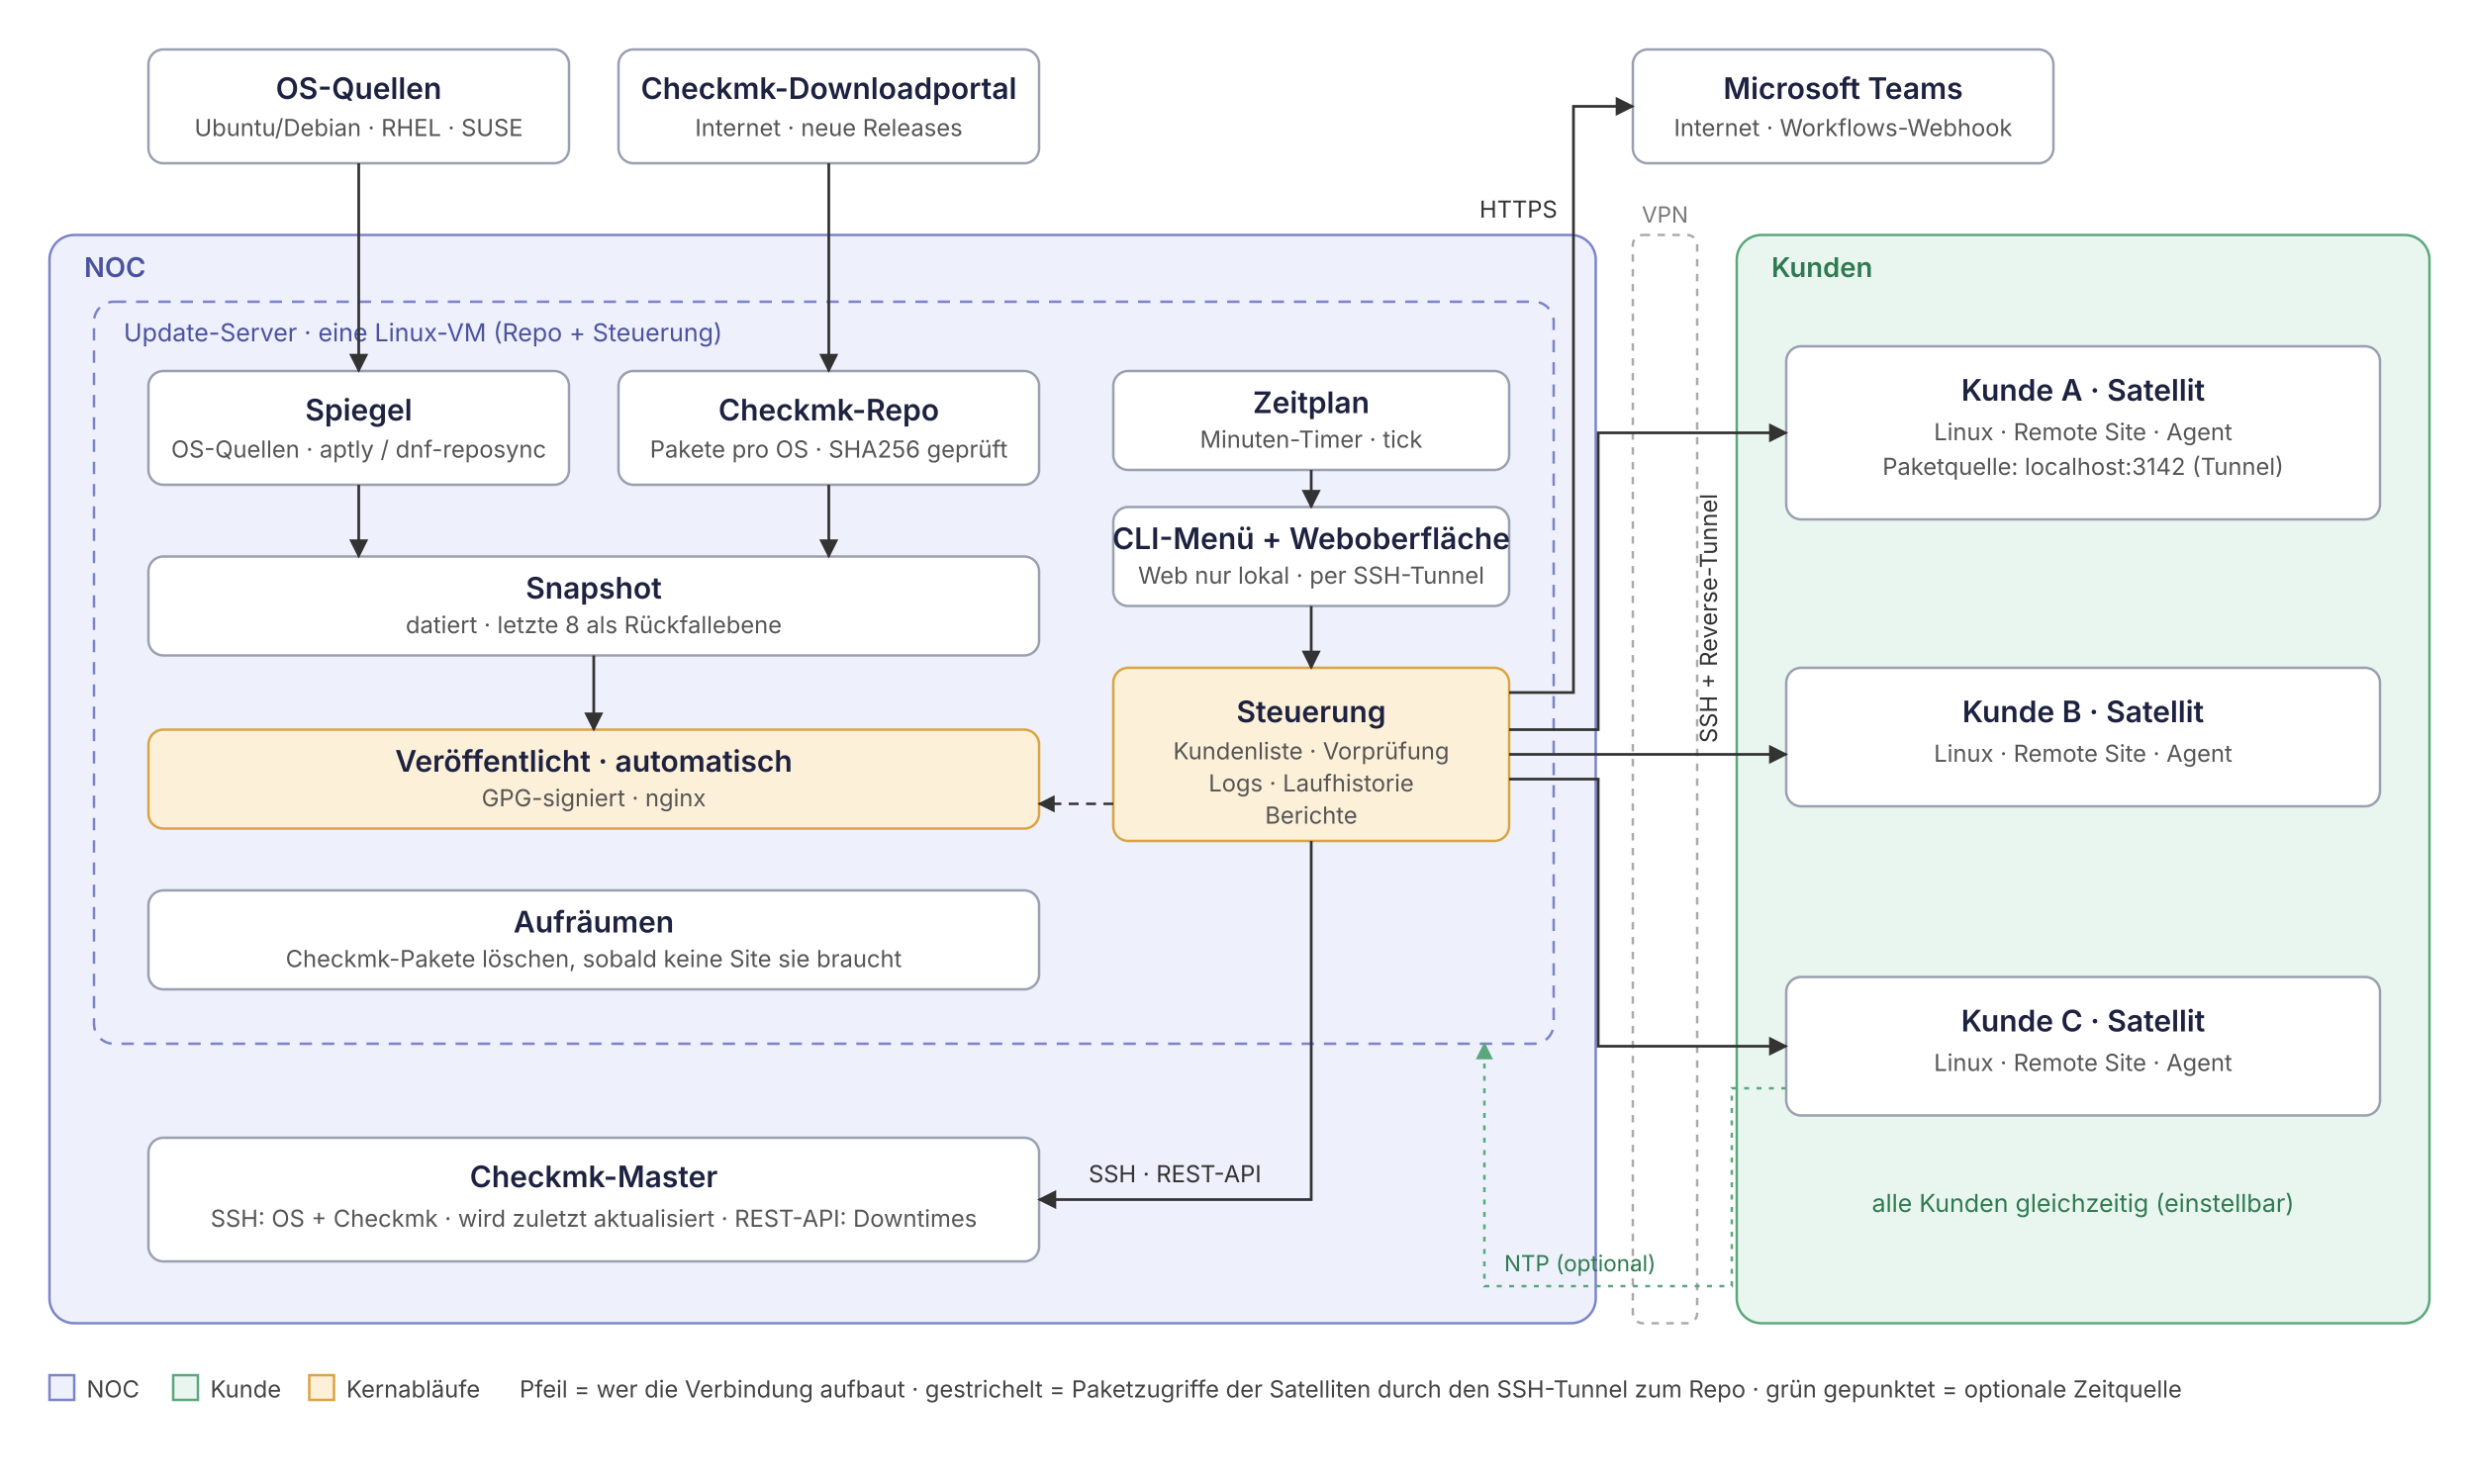
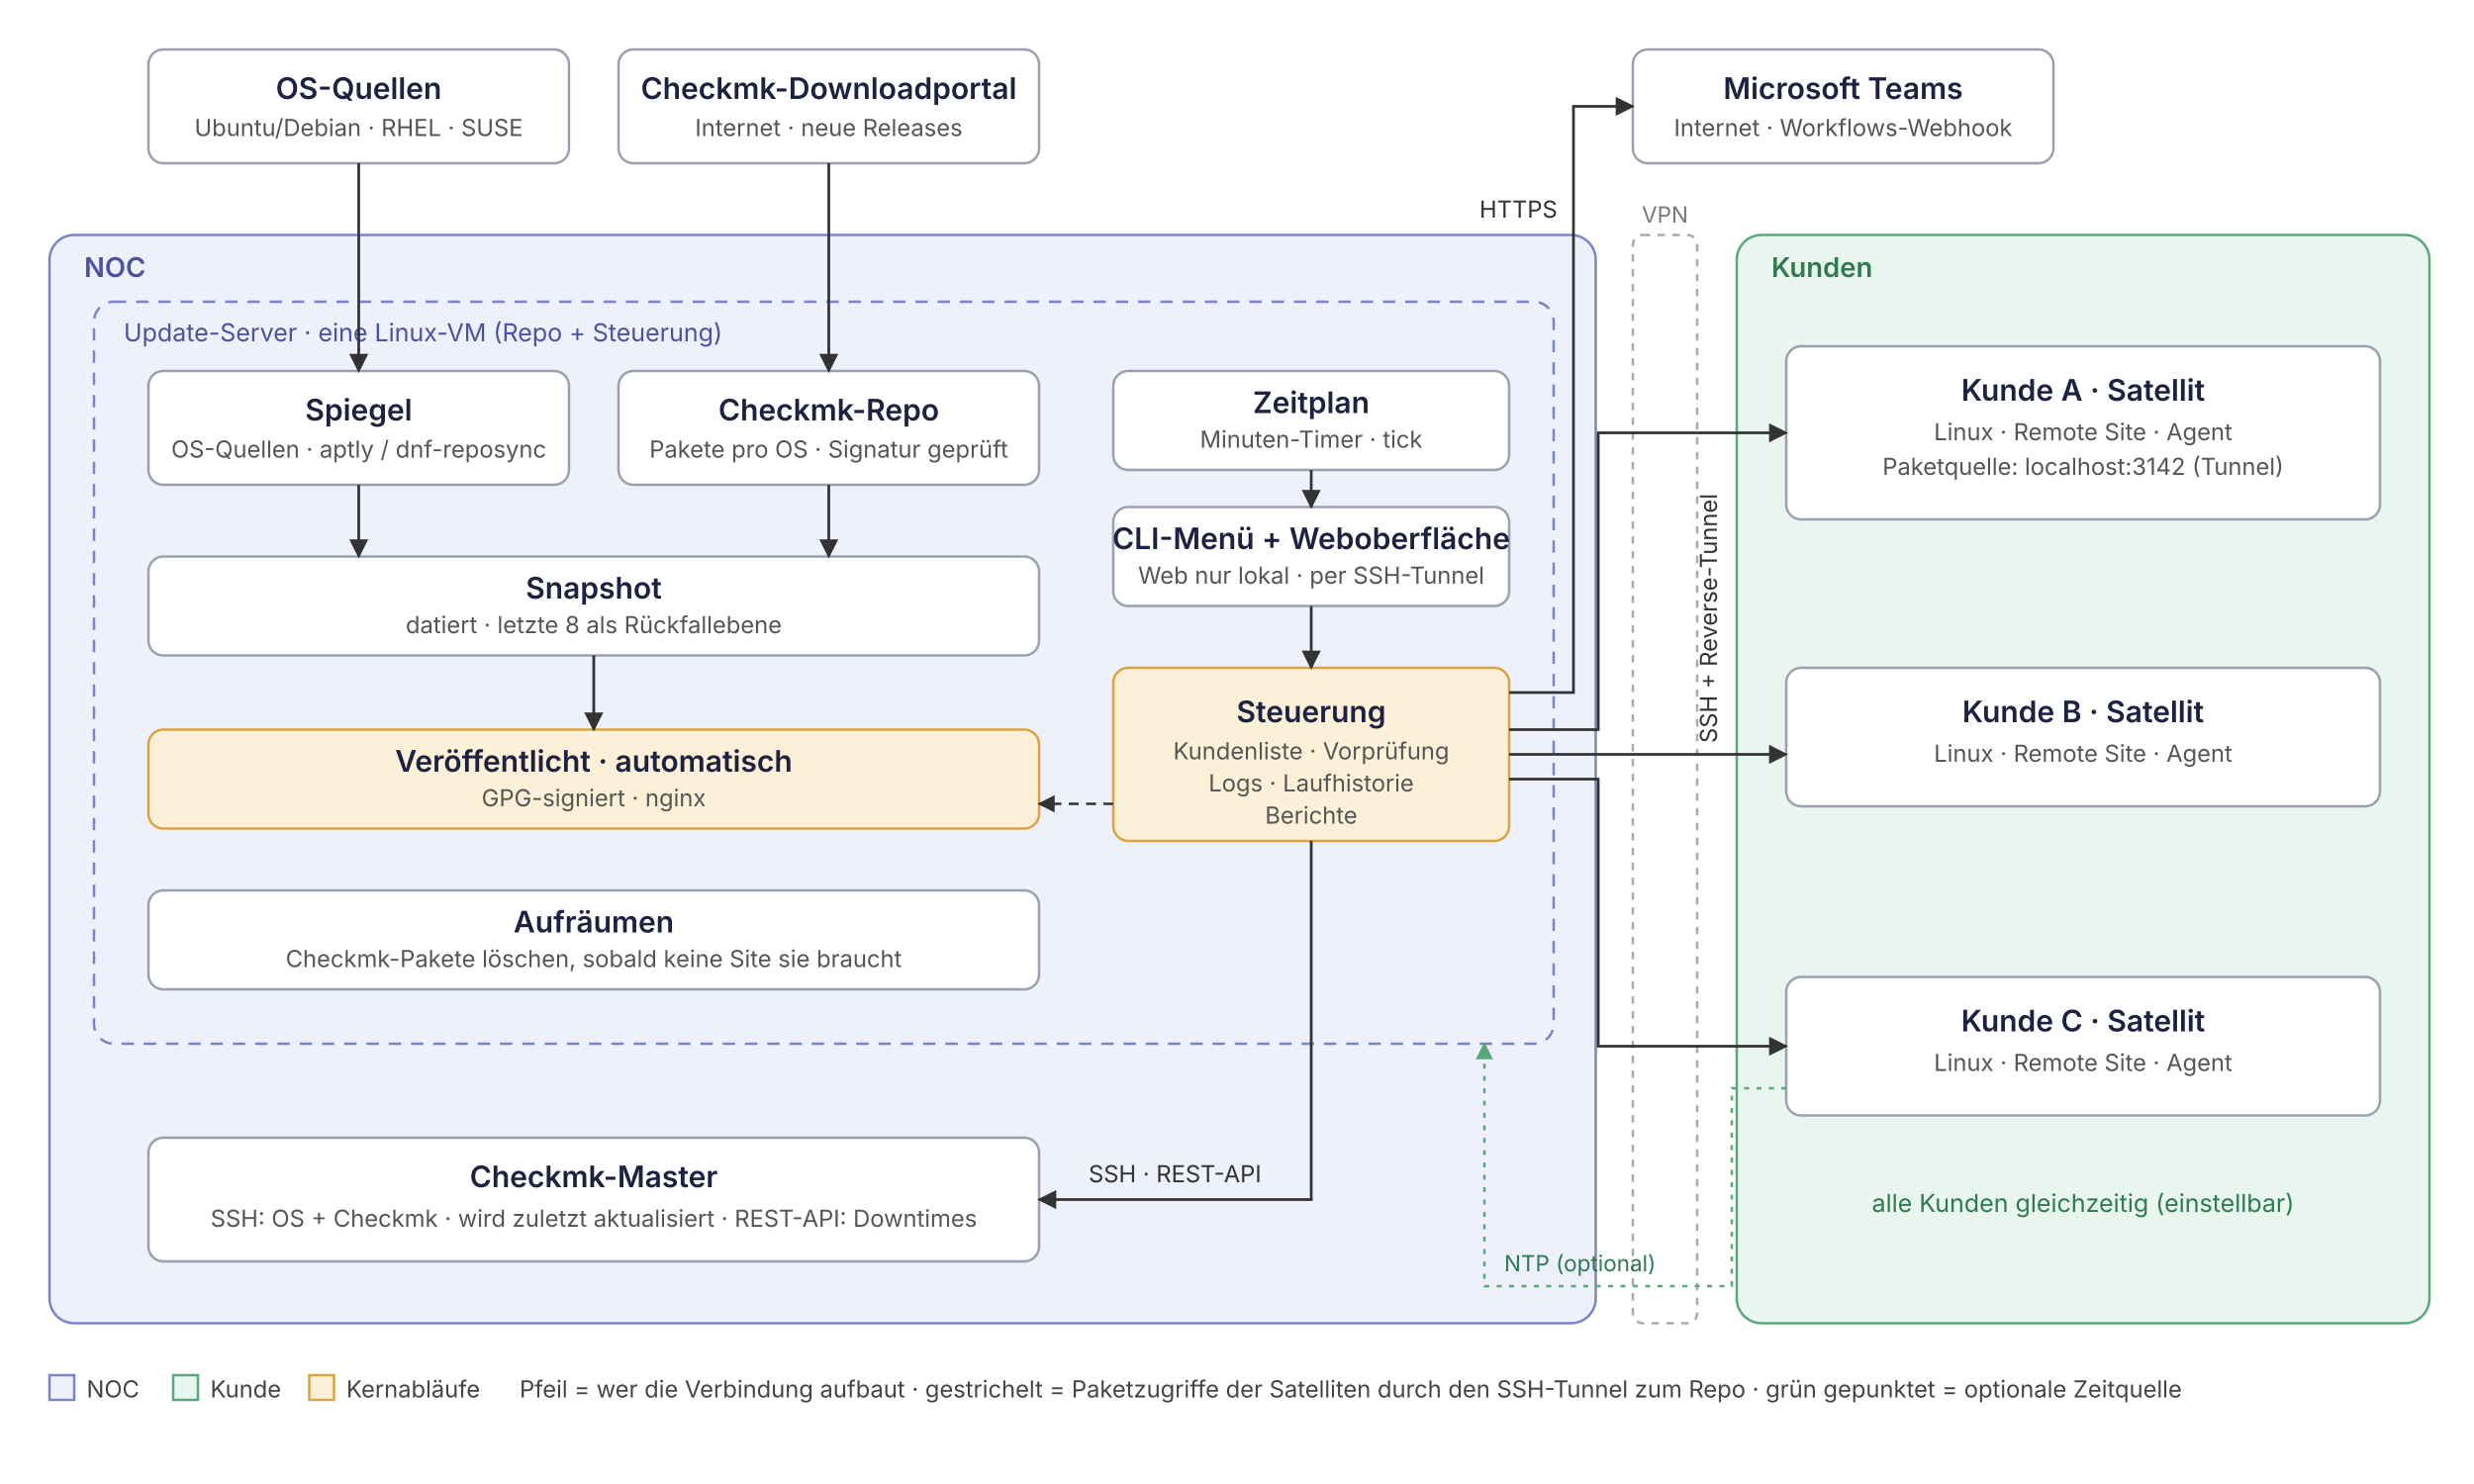
<svg xmlns="http://www.w3.org/2000/svg" width="1000" height="600" viewBox="0 0 1000 600" font-family="Inter, Helvetica, Arial, sans-serif">
  <defs>
    <marker id="a" viewBox="0 0 10 10" refX="9" refY="5" markerWidth="7" markerHeight="7" orient="auto-start-reverse">
      <path d="M0,0 L10,5 L0,10 z" fill="#333" />
    </marker>
    <marker id="g" viewBox="0 0 10 10" refX="9" refY="5" markerWidth="7" markerHeight="7" orient="auto-start-reverse">
      <path d="M0,0 L10,5 L0,10 z" fill="#5aa77c" />
    </marker>
    <style>
      .box{fill:#fff;stroke:#9aa0b0;stroke-width:1;rx:6}
      .t{font-size:12px;font-weight:600;fill:#1d2240;text-anchor:middle}
      .s{font-size:9.5px;fill:#555;text-anchor:middle}
      .h{font-size:11px;font-weight:600}
      .ln{fill:none;stroke:#333;stroke-width:1.1}
      .lbl{font-size:9.5px;fill:#333}
    </style>
  </defs>
  <rect width="1000" height="600" fill="#fff" />
  <rect class="box" x="60" y="20" width="170" height="46" />
  <text class="t" x="145" y="40">OS-Quellen</text>
  <text class="s" x="145" y="55">Ubuntu/Debian · RHEL · SUSE</text>
  <rect class="box" x="250" y="20" width="170" height="46" />
  <text class="t" x="335" y="40">Checkmk-Downloadportal</text>
  <text class="s" x="335" y="55">Internet · neue Releases</text>
  <rect class="box" x="660" y="20" width="170" height="46" />
  <text class="t" x="745" y="40">Microsoft Teams</text>
  <text class="s" x="745" y="55">Internet · Workflows-Webhook</text>
  <rect x="20" y="95" width="625" height="440" rx="10" fill="#eef0fb" stroke="#7b83c9" />
  <text class="h" x="34" y="112" fill="#4b52a0">NOC</text>
  <rect x="38" y="122" width="590" height="300" rx="8" fill="none" stroke="#7b83c9" stroke-dasharray="5 4" />
  <text x="50" y="138" font-size="10" fill="#4b52a0">Update-Server · eine Linux-VM (Repo + Steuerung)</text>
  <rect class="box" x="60" y="150" width="170" height="46" stroke="#7b83c9" />
  <text class="t" x="145" y="170">Spiegel</text>
  <text class="s" x="145" y="185">OS-Quellen · aptly / dnf-reposync</text>
  <rect class="box" x="250" y="150" width="170" height="46" stroke="#7b83c9" />
  <text class="t" x="335" y="170">Checkmk-Repo</text>
-   <text class="s" x="335" y="185">Pakete pro OS · SHA256 geprüft</text>
+   <text class="s" x="335" y="185">Pakete pro OS · Signatur geprüft</text>
  <rect class="box" x="60" y="225" width="360" height="40" stroke="#7b83c9" />
  <text class="t" x="240" y="242">Snapshot</text>
  <text class="s" x="240" y="256">datiert · letzte 8 als Rückfallebene</text>
  <rect x="60" y="295" width="360" height="40" rx="6" fill="#fdf0d8" stroke="#d9a441" />
  <text class="t" x="240" y="312">Veröffentlicht · automatisch</text>
  <text class="s" x="240" y="326">GPG-signiert · nginx</text>
  <rect class="box" x="60" y="360" width="360" height="40" stroke="#7b83c9" />
  <text class="t" x="240" y="377">Aufräumen</text>
  <text class="s" x="240" y="391">Checkmk-Pakete löschen, sobald keine Site sie braucht</text>
  <rect class="box" x="450" y="150" width="160" height="40" stroke="#7b83c9" />
  <text class="t" x="530" y="167">Zeitplan</text>
  <text class="s" x="530" y="181">Minuten-Timer · tick</text>
  <rect class="box" x="450" y="205" width="160" height="40" stroke="#7b83c9" />
  <text class="t" x="530" y="222">CLI-Menü + Weboberfläche</text>
  <text class="s" x="530" y="236">Web nur lokal · per SSH-Tunnel</text>
  <rect x="450" y="270" width="160" height="70" rx="6" fill="#fdf0d8" stroke="#d9a441" />
  <text class="t" x="530" y="292">Steuerung</text>
  <text class="s" x="530" y="307">Kundenliste · Vorprüfung</text>
  <text class="s" x="530" y="320">Logs · Laufhistorie</text>
  <text class="s" x="530" y="333">Berichte</text>
  <rect class="box" x="60" y="460" width="360" height="50" stroke="#7b83c9" />
  <text class="t" x="240" y="480">Checkmk-Master</text>
  <text class="s" x="240" y="496">SSH: OS + Checkmk · wird zuletzt aktualisiert · REST-API: Downtimes</text>
  <rect x="660" y="95" width="26" height="440" rx="4" fill="none" stroke="#aaa" stroke-dasharray="3 3" />
  <text x="673" y="90" font-size="9" fill="#777" text-anchor="middle">VPN</text>
  <rect x="702" y="95" width="280" height="440" rx="10" fill="#e9f6ef" stroke="#5aa77c" />
  <text class="h" x="716" y="112" fill="#2f7a50">Kunden</text>
  <rect class="box" x="722" y="140" width="240" height="70" stroke="#5aa77c" />
  <text class="t" x="842" y="162">Kunde A · Satellit</text>
  <text class="s" x="842" y="178">Linux · Remote Site · Agent</text>
  <text class="s" x="842" y="192">Paketquelle: localhost:3142 (Tunnel)</text>
  <rect class="box" x="722" y="270" width="240" height="56" stroke="#5aa77c" />
  <text class="t" x="842" y="292">Kunde B · Satellit</text>
  <text class="s" x="842" y="308">Linux · Remote Site · Agent</text>
  <rect class="box" x="722" y="395" width="240" height="56" stroke="#5aa77c" />
  <text class="t" x="842" y="417">Kunde C · Satellit</text>
  <text class="s" x="842" y="433">Linux · Remote Site · Agent</text>
  <text x="842" y="490" font-size="10" fill="#2f7a50" text-anchor="middle">alle Kunden gleichzeitig (einstellbar)</text>
  <path class="ln" d="M145,66 V150" marker-end="url(#a)" />
  <path class="ln" d="M335,66 V150" marker-end="url(#a)" />
  <path class="ln" d="M145,196 V225" marker-end="url(#a)" />
  <path class="ln" d="M335,196 V225" marker-end="url(#a)" />
  <path class="ln" d="M240,265 V295" marker-end="url(#a)" />
  <path class="ln" d="M530,190 V205" marker-end="url(#a)" />
  <path class="ln" d="M530,245 V270" marker-end="url(#a)" />
  <path class="ln" d="M610,280 H636 V43 H660" marker-end="url(#a)" />
  <text class="lbl" x="598" y="88">HTTPS</text>
  <path class="ln" d="M610,295 H646 V175 H722" marker-end="url(#a)" />
  <path class="ln" d="M610,305 H722" marker-end="url(#a)" />
  <path class="ln" d="M610,315 H646 V423 H722" marker-end="url(#a)" />
  <text class="lbl" x="694" y="250" transform="rotate(-90 694 250)" text-anchor="middle">SSH + Reverse-Tunnel</text>
  <path class="ln" d="M530,340 V485 H420" marker-end="url(#a)" />
  <text class="lbl" x="440" y="478">SSH · REST-API</text>
  <path d="M450,325 H420" fill="none" stroke="#333" stroke-dasharray="4 3" marker-end="url(#a)" />
  <path d="M722,440 H700 V520 H600 V422" fill="none" stroke="#5aa77c" stroke-dasharray="2 3" marker-end="url(#g)" />
  <text x="608" y="514" font-size="9" fill="#2f7a50">NTP (optional)</text>
  <rect x="20" y="556" width="10" height="10" fill="#eef0fb" stroke="#7b83c9" />
  <text x="35" y="565" font-size="9.5" fill="#444">NOC</text>
  <rect x="70" y="556" width="10" height="10" fill="#e9f6ef" stroke="#5aa77c" />
  <text x="85" y="565" font-size="9.5" fill="#444">Kunde</text>
  <rect x="125" y="556" width="10" height="10" fill="#fdf0d8" stroke="#d9a441" />
  <text x="140" y="565" font-size="9.5" fill="#444">Kernabläufe</text>
  <text x="210" y="565" font-size="9.5" fill="#444">Pfeil = wer die Verbindung aufbaut · gestrichelt = Paketzugriffe der Satelliten durch den SSH-Tunnel zum Repo · grün gepunktet = optionale Zeitquelle</text>
</svg>
